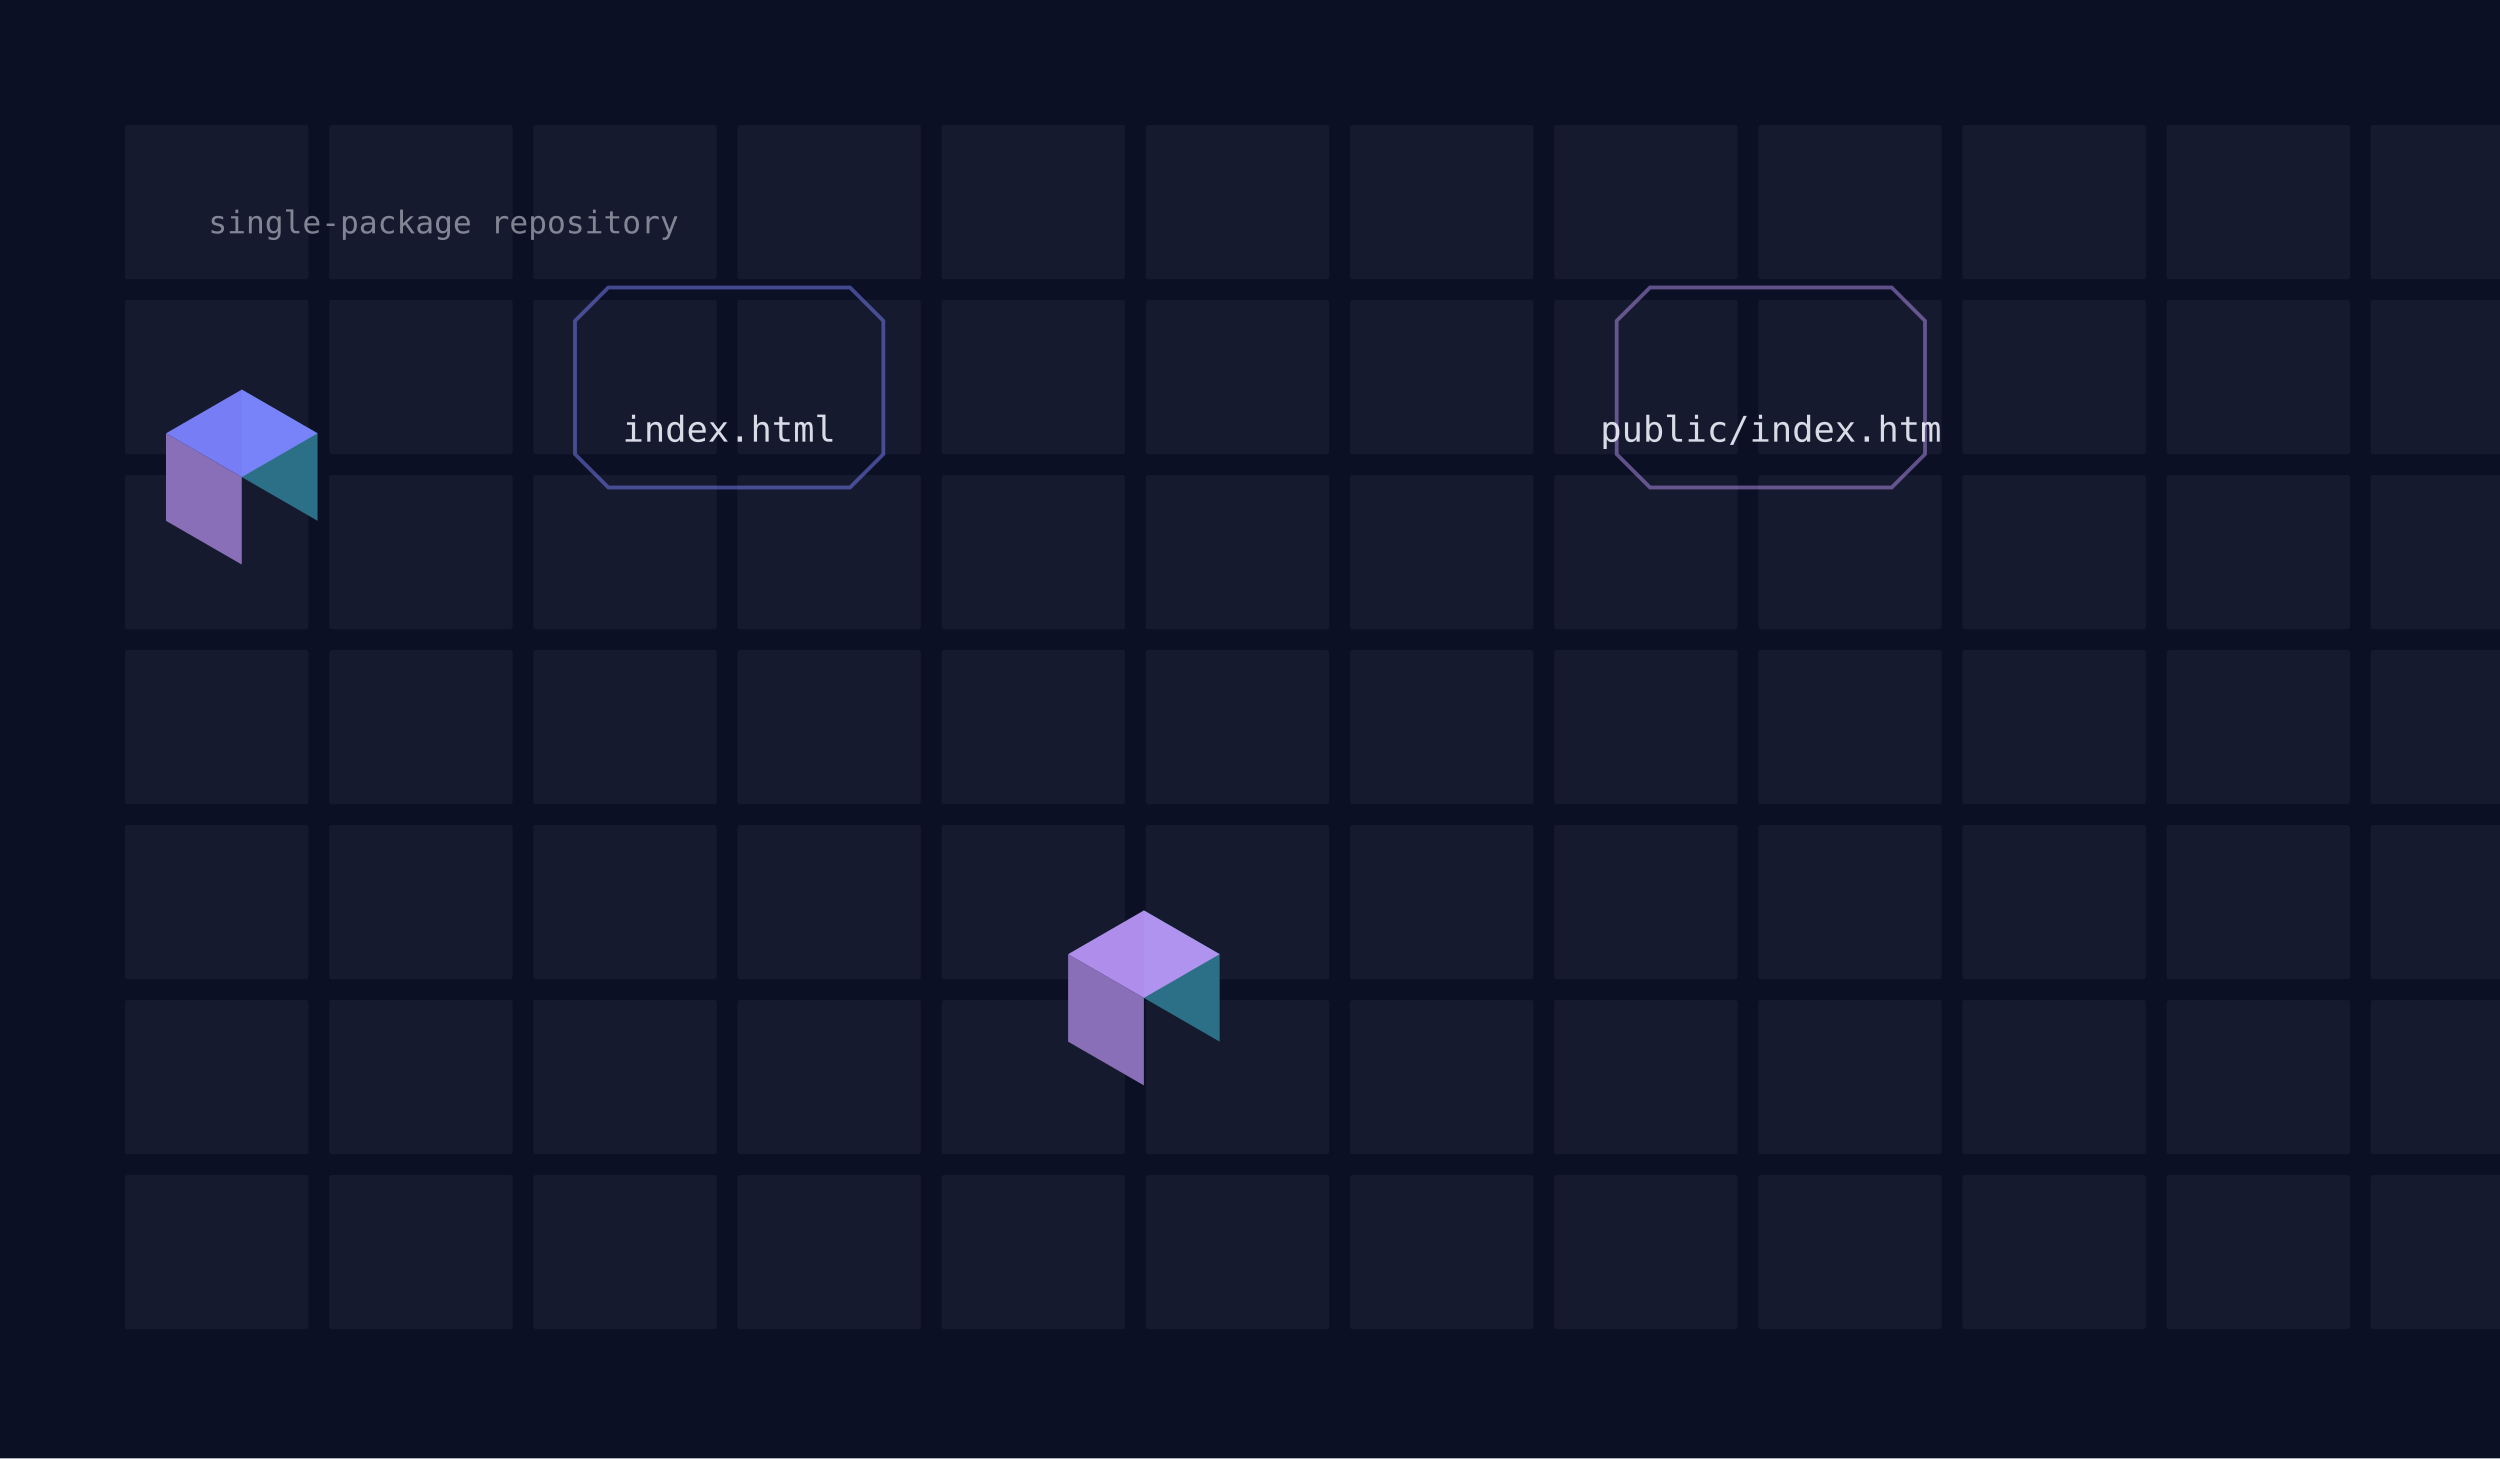
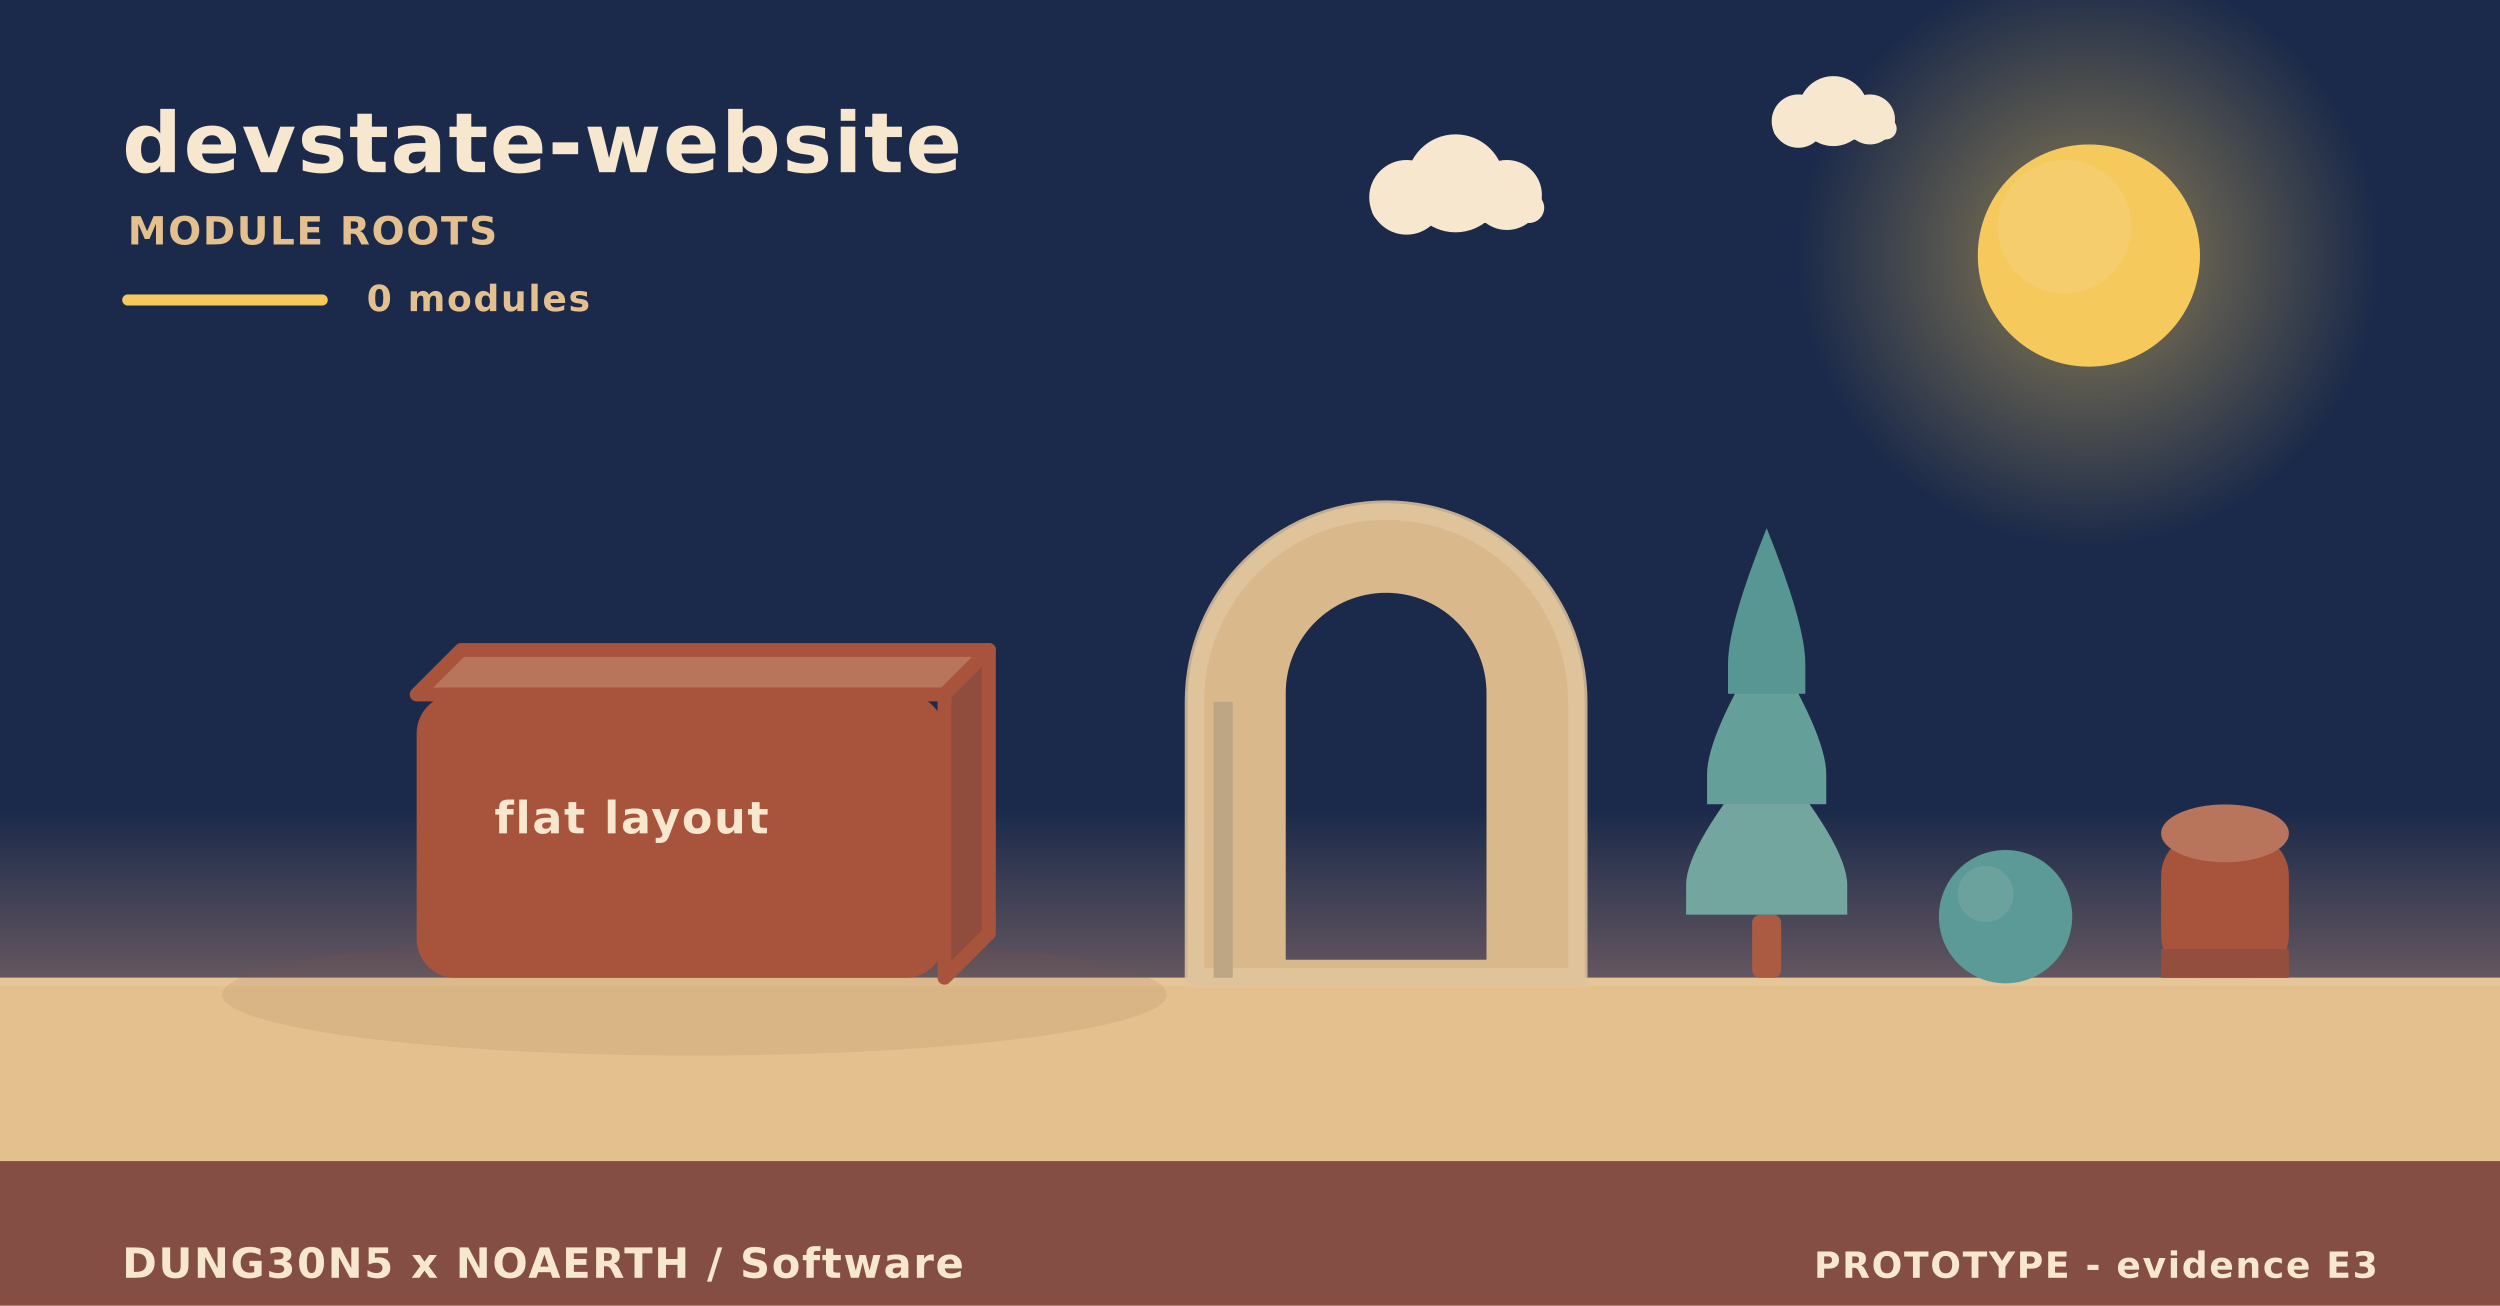
- <svg xmlns="http://www.w3.org/2000/svg" viewBox="0 0 1200 700" width="1200" height="700" role="img" aria-label="devstate-website architecture">
-   <rect width="1200" height="700" fill="#0c1024" />
-   <defs>
-     <linearGradient id="ga" x1="0" y1="0" x2="1" y2="1">
-       <stop offset="0%" stop-color="#7c83ff" />
-       <stop offset="100%" stop-color="#b794f4" />
-     </linearGradient>
-   </defs>
-   <rect x="60.00" y="60.00" width="88.00" height="74.00" rx="1.20" fill="#eef0fb" opacity="0.05" />
-   <rect x="158.00" y="60.00" width="88.00" height="74.00" rx="1.20" fill="#eef0fb" opacity="0.05" />
-   <rect x="256.00" y="60.00" width="88.00" height="74.00" rx="1.20" fill="#eef0fb" opacity="0.05" />
-   <rect x="354.00" y="60.00" width="88.00" height="74.00" rx="1.20" fill="#eef0fb" opacity="0.05" />
-   <rect x="452.00" y="60.00" width="88.00" height="74.00" rx="1.20" fill="#eef0fb" opacity="0.05" />
-   <rect x="550.00" y="60.00" width="88.00" height="74.00" rx="1.20" fill="#eef0fb" opacity="0.05" />
-   <rect x="648.00" y="60.00" width="88.00" height="74.00" rx="1.20" fill="#eef0fb" opacity="0.05" />
-   <rect x="746.00" y="60.00" width="88.00" height="74.00" rx="1.20" fill="#eef0fb" opacity="0.05" />
-   <rect x="844.00" y="60.00" width="88.00" height="74.00" rx="1.20" fill="#eef0fb" opacity="0.05" />
-   <rect x="942.00" y="60.00" width="88.00" height="74.00" rx="1.20" fill="#eef0fb" opacity="0.05" />
-   <rect x="1040.00" y="60.00" width="88.00" height="74.00" rx="1.20" fill="#eef0fb" opacity="0.05" />
-   <rect x="1138.00" y="60.00" width="88.00" height="74.00" rx="1.20" fill="#eef0fb" opacity="0.05" />
-   <rect x="60.00" y="144.00" width="88.00" height="74.00" rx="1.20" fill="#eef0fb" opacity="0.05" />
-   <rect x="158.00" y="144.00" width="88.00" height="74.00" rx="1.20" fill="#eef0fb" opacity="0.05" />
-   <rect x="256.00" y="144.00" width="88.00" height="74.00" rx="1.20" fill="#eef0fb" opacity="0.05" />
-   <rect x="354.00" y="144.00" width="88.00" height="74.00" rx="1.20" fill="#eef0fb" opacity="0.05" />
-   <rect x="452.00" y="144.00" width="88.00" height="74.00" rx="1.20" fill="#eef0fb" opacity="0.05" />
-   <rect x="550.00" y="144.00" width="88.00" height="74.00" rx="1.20" fill="#eef0fb" opacity="0.05" />
-   <rect x="648.00" y="144.00" width="88.00" height="74.00" rx="1.20" fill="#eef0fb" opacity="0.05" />
-   <rect x="746.00" y="144.00" width="88.00" height="74.00" rx="1.20" fill="#eef0fb" opacity="0.05" />
-   <rect x="844.00" y="144.00" width="88.00" height="74.00" rx="1.20" fill="#eef0fb" opacity="0.05" />
-   <rect x="942.00" y="144.00" width="88.00" height="74.00" rx="1.20" fill="#eef0fb" opacity="0.05" />
-   <rect x="1040.00" y="144.00" width="88.00" height="74.00" rx="1.20" fill="#eef0fb" opacity="0.05" />
-   <rect x="1138.00" y="144.00" width="88.00" height="74.00" rx="1.20" fill="#eef0fb" opacity="0.05" />
-   <rect x="60.00" y="228.00" width="88.00" height="74.00" rx="1.20" fill="#eef0fb" opacity="0.05" />
-   <rect x="158.00" y="228.00" width="88.00" height="74.00" rx="1.20" fill="#eef0fb" opacity="0.05" />
-   <rect x="256.00" y="228.00" width="88.00" height="74.00" rx="1.20" fill="#eef0fb" opacity="0.05" />
-   <rect x="354.00" y="228.00" width="88.00" height="74.00" rx="1.20" fill="#eef0fb" opacity="0.05" />
-   <rect x="452.00" y="228.00" width="88.00" height="74.00" rx="1.20" fill="#eef0fb" opacity="0.05" />
-   <rect x="550.00" y="228.00" width="88.00" height="74.00" rx="1.20" fill="#eef0fb" opacity="0.05" />
-   <rect x="648.00" y="228.00" width="88.00" height="74.00" rx="1.20" fill="#eef0fb" opacity="0.05" />
-   <rect x="746.00" y="228.00" width="88.00" height="74.00" rx="1.20" fill="#eef0fb" opacity="0.05" />
-   <rect x="844.00" y="228.00" width="88.00" height="74.00" rx="1.20" fill="#eef0fb" opacity="0.05" />
-   <rect x="942.00" y="228.00" width="88.00" height="74.00" rx="1.20" fill="#eef0fb" opacity="0.05" />
-   <rect x="1040.00" y="228.00" width="88.00" height="74.00" rx="1.20" fill="#eef0fb" opacity="0.05" />
-   <rect x="1138.00" y="228.00" width="88.00" height="74.00" rx="1.20" fill="#eef0fb" opacity="0.05" />
-   <rect x="60.00" y="312.00" width="88.00" height="74.00" rx="1.20" fill="#eef0fb" opacity="0.05" />
-   <rect x="158.00" y="312.00" width="88.00" height="74.00" rx="1.20" fill="#eef0fb" opacity="0.05" />
-   <rect x="256.00" y="312.00" width="88.00" height="74.00" rx="1.20" fill="#eef0fb" opacity="0.05" />
-   <rect x="354.00" y="312.00" width="88.00" height="74.00" rx="1.20" fill="#eef0fb" opacity="0.05" />
-   <rect x="452.00" y="312.00" width="88.00" height="74.00" rx="1.20" fill="#eef0fb" opacity="0.05" />
-   <rect x="550.00" y="312.00" width="88.00" height="74.00" rx="1.20" fill="#eef0fb" opacity="0.05" />
-   <rect x="648.00" y="312.00" width="88.00" height="74.00" rx="1.20" fill="#eef0fb" opacity="0.05" />
-   <rect x="746.00" y="312.00" width="88.00" height="74.00" rx="1.20" fill="#eef0fb" opacity="0.05" />
-   <rect x="844.00" y="312.00" width="88.00" height="74.00" rx="1.20" fill="#eef0fb" opacity="0.05" />
-   <rect x="942.00" y="312.00" width="88.00" height="74.00" rx="1.20" fill="#eef0fb" opacity="0.05" />
-   <rect x="1040.00" y="312.00" width="88.00" height="74.00" rx="1.20" fill="#eef0fb" opacity="0.05" />
-   <rect x="1138.00" y="312.00" width="88.00" height="74.00" rx="1.20" fill="#eef0fb" opacity="0.05" />
-   <rect x="60.00" y="396.00" width="88.00" height="74.00" rx="1.20" fill="#eef0fb" opacity="0.05" />
-   <rect x="158.00" y="396.00" width="88.00" height="74.00" rx="1.20" fill="#eef0fb" opacity="0.05" />
-   <rect x="256.00" y="396.00" width="88.00" height="74.00" rx="1.20" fill="#eef0fb" opacity="0.05" />
-   <rect x="354.00" y="396.00" width="88.00" height="74.00" rx="1.20" fill="#eef0fb" opacity="0.05" />
-   <rect x="452.00" y="396.00" width="88.00" height="74.00" rx="1.20" fill="#eef0fb" opacity="0.05" />
-   <rect x="550.00" y="396.00" width="88.00" height="74.00" rx="1.20" fill="#eef0fb" opacity="0.05" />
-   <rect x="648.00" y="396.00" width="88.00" height="74.00" rx="1.20" fill="#eef0fb" opacity="0.05" />
-   <rect x="746.00" y="396.00" width="88.00" height="74.00" rx="1.20" fill="#eef0fb" opacity="0.05" />
-   <rect x="844.00" y="396.00" width="88.00" height="74.00" rx="1.20" fill="#eef0fb" opacity="0.05" />
-   <rect x="942.00" y="396.00" width="88.00" height="74.00" rx="1.20" fill="#eef0fb" opacity="0.05" />
-   <rect x="1040.00" y="396.00" width="88.00" height="74.00" rx="1.20" fill="#eef0fb" opacity="0.05" />
-   <rect x="1138.00" y="396.00" width="88.00" height="74.00" rx="1.20" fill="#eef0fb" opacity="0.05" />
-   <rect x="60.00" y="480.00" width="88.00" height="74.00" rx="1.20" fill="#eef0fb" opacity="0.05" />
-   <rect x="158.00" y="480.00" width="88.00" height="74.00" rx="1.20" fill="#eef0fb" opacity="0.05" />
-   <rect x="256.00" y="480.00" width="88.00" height="74.00" rx="1.20" fill="#eef0fb" opacity="0.05" />
-   <rect x="354.00" y="480.00" width="88.00" height="74.00" rx="1.20" fill="#eef0fb" opacity="0.05" />
-   <rect x="452.00" y="480.00" width="88.00" height="74.00" rx="1.20" fill="#eef0fb" opacity="0.05" />
-   <rect x="550.00" y="480.00" width="88.00" height="74.00" rx="1.20" fill="#eef0fb" opacity="0.05" />
-   <rect x="648.00" y="480.00" width="88.00" height="74.00" rx="1.20" fill="#eef0fb" opacity="0.05" />
-   <rect x="746.00" y="480.00" width="88.00" height="74.00" rx="1.20" fill="#eef0fb" opacity="0.05" />
-   <rect x="844.00" y="480.00" width="88.00" height="74.00" rx="1.20" fill="#eef0fb" opacity="0.05" />
-   <rect x="942.00" y="480.00" width="88.00" height="74.00" rx="1.20" fill="#eef0fb" opacity="0.05" />
-   <rect x="1040.00" y="480.00" width="88.00" height="74.00" rx="1.20" fill="#eef0fb" opacity="0.05" />
-   <rect x="1138.00" y="480.00" width="88.00" height="74.00" rx="1.20" fill="#eef0fb" opacity="0.05" />
-   <rect x="60.00" y="564.00" width="88.00" height="74.00" rx="1.20" fill="#eef0fb" opacity="0.05" />
-   <rect x="158.00" y="564.00" width="88.00" height="74.00" rx="1.20" fill="#eef0fb" opacity="0.05" />
-   <rect x="256.00" y="564.00" width="88.00" height="74.00" rx="1.20" fill="#eef0fb" opacity="0.05" />
-   <rect x="354.00" y="564.00" width="88.00" height="74.00" rx="1.20" fill="#eef0fb" opacity="0.05" />
-   <rect x="452.00" y="564.00" width="88.00" height="74.00" rx="1.20" fill="#eef0fb" opacity="0.05" />
-   <rect x="550.00" y="564.00" width="88.00" height="74.00" rx="1.20" fill="#eef0fb" opacity="0.05" />
-   <rect x="648.00" y="564.00" width="88.00" height="74.00" rx="1.20" fill="#eef0fb" opacity="0.05" />
-   <rect x="746.00" y="564.00" width="88.00" height="74.00" rx="1.20" fill="#eef0fb" opacity="0.05" />
-   <rect x="844.00" y="564.00" width="88.00" height="74.00" rx="1.20" fill="#eef0fb" opacity="0.05" />
-   <rect x="942.00" y="564.00" width="88.00" height="74.00" rx="1.20" fill="#eef0fb" opacity="0.05" />
-   <rect x="1040.00" y="564.00" width="88.00" height="74.00" rx="1.20" fill="#eef0fb" opacity="0.05" />
-   <rect x="1138.00" y="564.00" width="88.00" height="74.00" rx="1.20" fill="#eef0fb" opacity="0.05" />
-   <path d="M292.00,138.00 H408.00 L424.00,154.00 V218.00 L408.00,234.00 H292.00 L276.00,218.00 V154.00 Z" fill="none" stroke="rgba(124,131,255,0.550)" stroke-width="1.80" opacity="0.90" />
-   <polygon points="116.05,229.00 152.42,250.00 152.42,208.00 116.05,187.00" fill="#2c758b" opacity="0.95" />
-   <polygon points="79.67,250.00 116.05,271.00 116.05,229.00 79.67,208.00" fill="#8f73be" opacity="0.95" />
-   <polygon points="116.05,187.00 152.42,208.00 116.05,229.00 79.67,208.00" fill="#7c83ff" opacity="0.95" />
-   <text x="350" y="212" font-family="ui-monospace,Menlo,monospace" font-size="17" fill="rgba(238,240,251,0.900)" text-anchor="middle">index.html</text>
-   <path d="M792.00,138.00 H908.00 L924.00,154.00 V218.00 L908.00,234.00 H792.00 L776.00,218.00 V154.00 Z" fill="none" stroke="rgba(183,148,244,0.550)" stroke-width="1.80" opacity="0.90" />
-   <polygon points="549.06,479.00 585.43,500.00 585.43,458.00 549.06,437.00" fill="#2c758b" opacity="0.95" />
-   <polygon points="512.69,500.00 549.06,521.00 549.06,479.00 512.69,458.00" fill="#8f73be" opacity="0.95" />
-   <polygon points="549.06,437.00 585.43,458.00 549.06,479.00 512.69,458.00" fill="#b794f4" opacity="0.95" />
-   <text x="850" y="212" font-family="ui-monospace,Menlo,monospace" font-size="17" fill="rgba(238,240,251,0.900)" text-anchor="middle">public/index.htm</text>
-   <text x="100" y="112" font-family="ui-monospace,Menlo,monospace" font-size="15" fill="rgba(238,240,251,0.500)">single-package repository</text>
+ <svg xmlns="http://www.w3.org/2000/svg" width="900" height="470" viewBox="0 0 900 470" role="img" aria-label="devstate-website - how it is built">
+   <linearGradient id="skya" x1="0" y1="0" x2="0" y2="1">
+     <stop offset="0" stop-color="#1b2a4a" />
+     <stop offset="0.62" stop-color="#1b2a4a" />
+     <stop offset="1" stop-color="#f3ad8a" />
+   </linearGradient>
+   <rect width="900" height="470" fill="url(#skya)" />
+   <radialGradient id="suna">
+     <stop offset="0.35" stop-color="#f5c95c" stop-opacity="0.34" />
+     <stop offset="1" stop-color="#f5c95c" stop-opacity="0" />
+   </radialGradient>
+   <circle cx="752" cy="92" r="104" fill="url(#suna)" />
+   <circle cx="752" cy="92" r="40" fill="#f5c95c" />
+   <circle cx="743.2" cy="81.6" r="24" fill="#f5d27e" opacity="0.5" />
+   <g>
+     <circle cx="524" cy="66" r="17.64" fill="#f6e7ce" />
+     <circle cx="506.36" cy="71.04" r="13.44" fill="#f6e7ce" />
+     <circle cx="542.48" cy="70.2" r="12.6" fill="#f6e7ce" />
+     <rect x="493.76" y="69.36" width="62.16" height="10.92" rx="5.46" fill="#f6e7ce" />
+   </g>
+   <g>
+     <circle cx="660" cy="40" r="12.6" fill="#f6e7ce" />
+     <circle cx="647.4" cy="43.6" r="9.6" fill="#f6e7ce" />
+     <circle cx="673.2" cy="43" r="9" fill="#f6e7ce" />
+     <rect x="638.4" y="42.4" width="44.4" height="7.8" rx="3.9" fill="#f6e7ce" />
+   </g>
+   <rect x="0" y="352" width="900" height="118" fill="#e3c08d" />
+   <rect x="0" y="352" width="900" height="3" fill="#e6c596" />
+   <text x="44" y="62" font-family="Verdana,DejaVu Sans,sans-serif" font-size="30" font-weight="700" letter-spacing="0.6" fill="#f6e7ce" text-anchor="start">devstate-website</text>
+   <text x="46" y="88" font-family="Verdana,DejaVu Sans,sans-serif" font-size="14" font-weight="700" letter-spacing="0.6" fill="#e3c08d" text-anchor="start">MODULE ROOTS</text>
+   <rect x="44" y="106" width="74" height="4" rx="2" fill="#f5c95c" />
+   <text x="132" y="112" font-family="Verdana,DejaVu Sans,sans-serif" font-size="13" font-weight="700" letter-spacing="0.6" fill="#e3c08d" text-anchor="start">0 modules</text>
+   <ellipse cx="250" cy="358" rx="170" ry="22" fill="rgba(138,90,68,0.11)" />
+   <path d="M150,250 L340,250 L356,234 L166,234 Z" fill="#b9745c" stroke="#a8543c" stroke-width="5" stroke-linejoin="round" />
+   <path d="M340,250 L356,234 L356,336 L340,352 Z" fill="#904d3e" stroke="#a8543c" stroke-width="5" stroke-linejoin="round" />
+   <rect x="150" y="250" width="190" height="102" rx="14" fill="#a8543c" />
+   <text x="178" y="300" font-family="Verdana,DejaVu Sans,sans-serif" font-size="16" font-weight="700" letter-spacing="0.6" fill="#f6e7ce" text-anchor="start">flat layout</text>
+   <path d="M430,352 L430,252.64 A69,69 0 0 1 568,252.64 L568,352 Z M460.36,348 L460.36,249.55 A38.64,38.64 0 0 1 537.64,249.55 L537.64,348 Z" fill="#d9b98c" fill-rule="evenodd" stroke="#d9b98c" stroke-width="5" stroke-linejoin="round" />
+   <path d="M430,352 L430,252.64 A69,69 0 0 1 568,252.64 L568,352 Z" fill="none" stroke="#e0c49c" stroke-width="7" stroke-linecap="round" opacity="0.85" />
+   <rect x="436.9" y="252.64" width="6.9" height="99.36" fill="#bea583" />
+   <rect x="630.78" y="329.28" width="10.44" height="22.72" rx="2.9" fill="#ac5b43" />
+   <path d="M636,269.64 Q607,304.23 607,318.54 Q607,329.28 607,329.28 L665,329.28 Q665,329.28 665,318.54 Q665,304.23 636,269.64 Z" fill="#74a6a0" />
+   <path d="M636,229.88 Q614.54,264.47 614.54,278.78 Q614.54,289.52 614.54,289.52 L657.46,289.52 Q657.46,289.52 657.46,278.78 Q657.46,264.47 636,229.88 Z" fill="#649f9a" />
+   <path d="M636,190.12 Q622.08,224.71 622.08,239.02 Q622.08,249.76 622.08,249.76 L649.92,249.76 Q649.92,249.76 649.92,239.02 Q649.92,224.71 636,190.12 Z" fill="#589694" />
+   <circle cx="722" cy="330" r="24" fill="#5b9a97" />
+   <circle cx="714.8" cy="321.84" r="10.08" fill="#7aa9a2" opacity="0.55" />
+   <rect x="778" y="300" width="46" height="52" rx="15.33" fill="#a8543c" />
+   <ellipse cx="801" cy="300" rx="23" ry="10.4" fill="#b9745c" />
+   <rect x="778" y="341.6" width="46" height="10.4" fill="#944e3e" />
+   <rect x="0" y="418" width="900" height="52" rx="0" fill="#7e4740" opacity="0.94" />
+   <text x="44" y="460" font-family="Verdana,DejaVu Sans,sans-serif" font-size="15" font-weight="700" letter-spacing="0.6" fill="#f6e7ce" text-anchor="start">DUNG30N5 x NOAERTH  /  Software</text>
+   <text x="856" y="460" font-family="Verdana,DejaVu Sans,sans-serif" font-size="13" font-weight="700" letter-spacing="0.6" fill="#f6e7ce" text-anchor="end">PROTOTYPE  -  evidence E3</text>
</svg>
